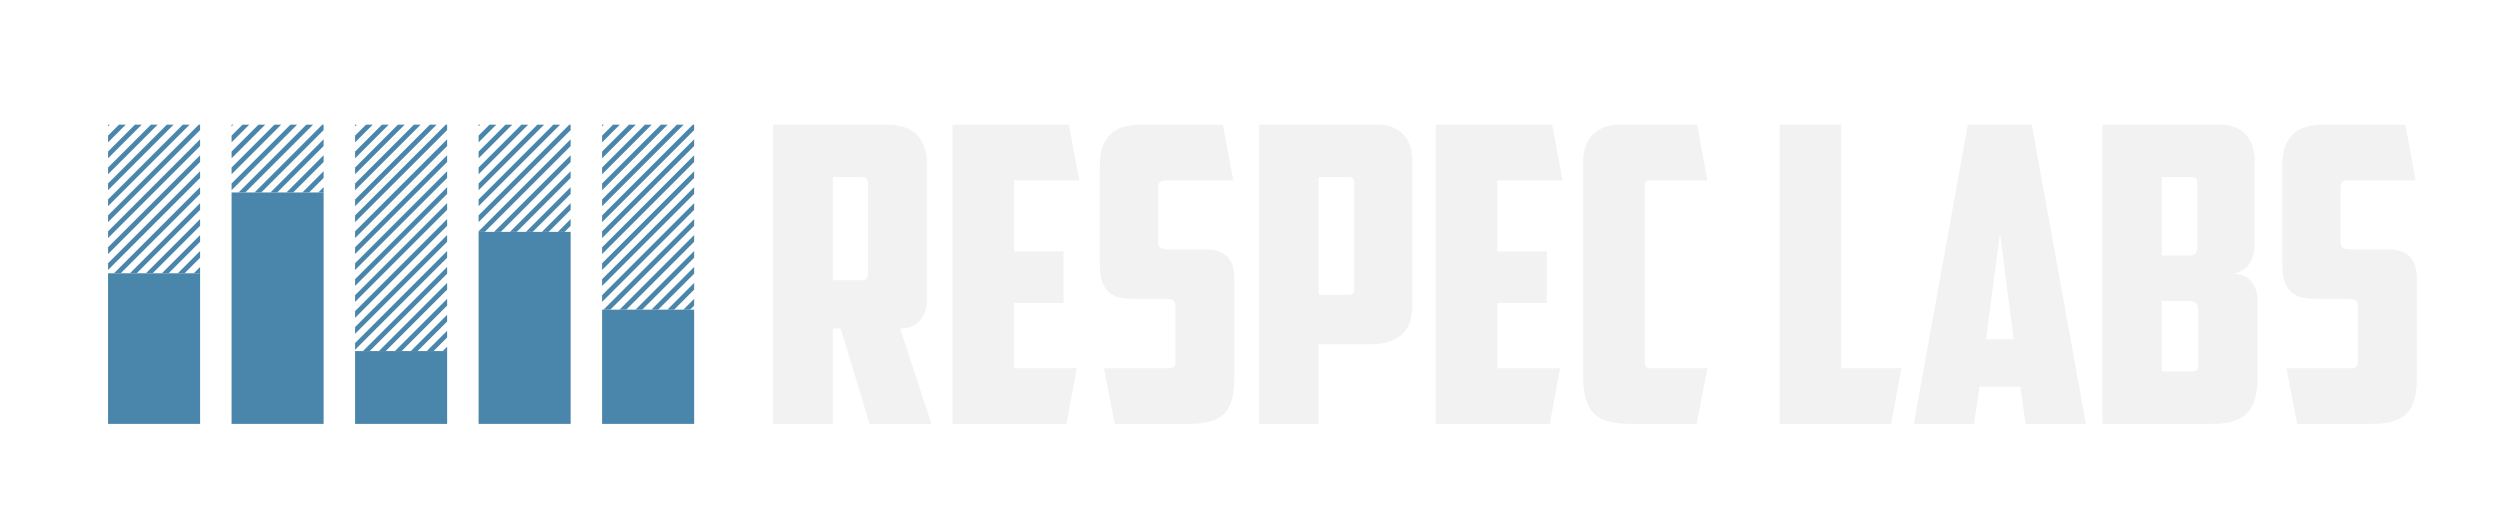
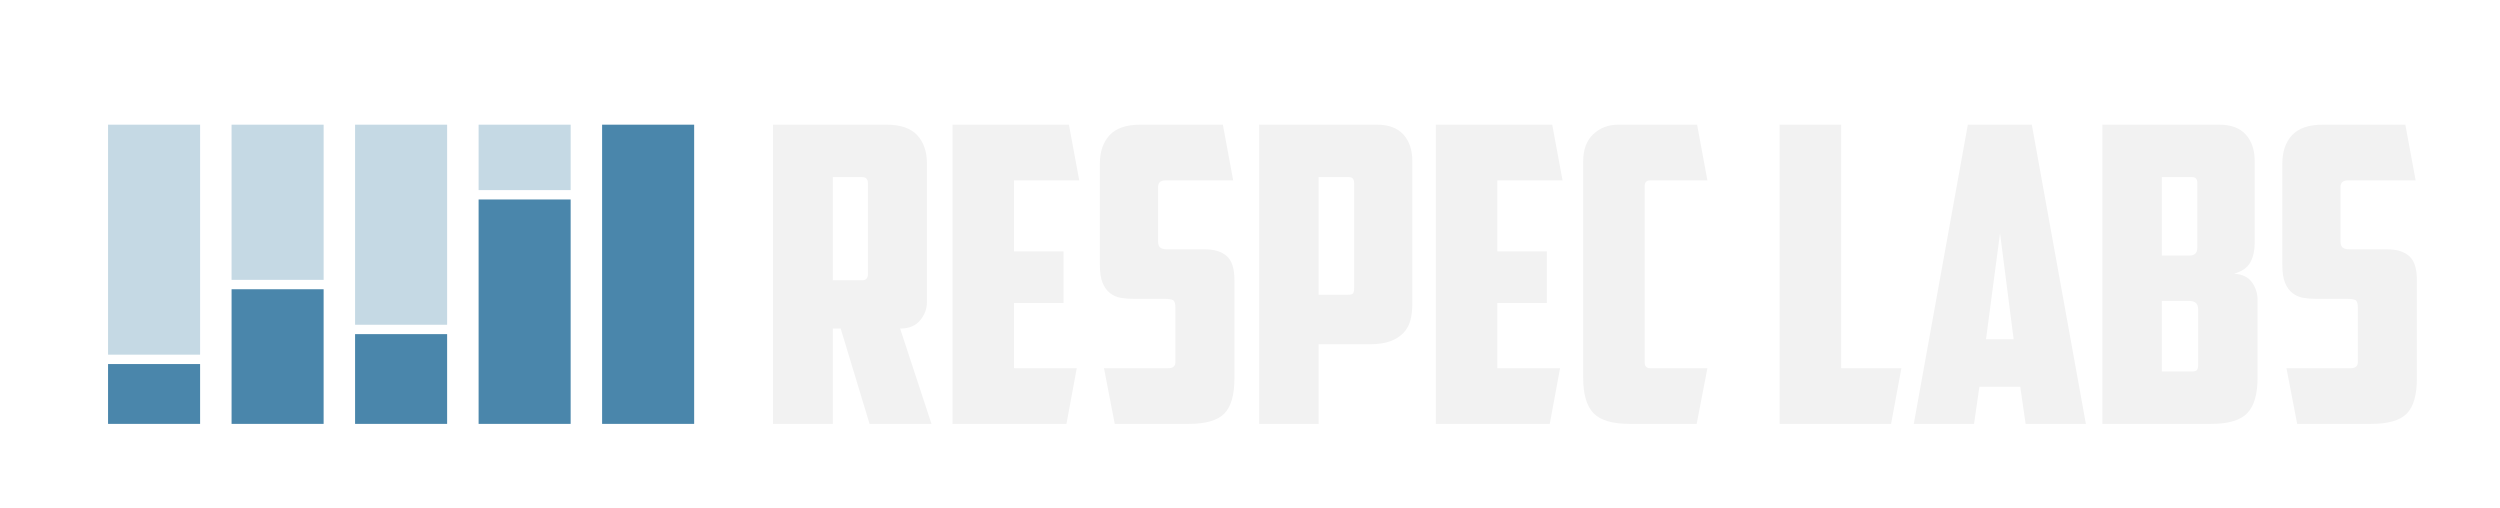
<svg xmlns="http://www.w3.org/2000/svg" version="1.1" width="3213.693" height="651.765" viewBox="0 0 3213.693 651.765">
  <g transform="scale(10.68467) translate(10, 10)">
    <defs id="SvgjsDefs1770" />
    <g id="SvgjsG1771" featureKey="nameLeftFeature-0" transform="matrix(1,0,0,1,5,23)" fill="#f2f2f2">
      <path d="" />
    </g>
    <g id="SvgjsG1772" featureKey="inlineSymbolFeature-0" transform="matrix(0.7051357,0,0,0.7051357,3,-12.25749)" fill="#4a86ab">
-       <g>
-         <g>
-           <polygon points="0,30.211 5.738,24.474 4.585,24.474 0,29.058   " />
-           <polygon points="0,32.933 8.459,24.474 7.307,24.474 0,31.779   " />
-           <polygon points="0.294,24.474 0,24.474 0,24.767   " />
-           <polygon points="0,27.489 3.017,24.474 1.864,24.474 0,26.336   " />
-           <g>
-             <polygon points="0,35.655 11.182,24.474 10.029,24.474 0,34.503    " />
-             <polygon points="0,38.378 13.906,24.474 12.753,24.474 0,37.226    " />
-             <polygon points="0,41.1 15.705,25.396 15.705,24.474 15.474,24.474 0,39.947    " />
-             <g>
-               <polygon points="25.66,24.474 21.075,29.058 21.075,30.211 26.812,24.474     " />
-               <polygon points="28.38,24.474 21.075,31.779 21.075,32.931 29.533,24.474     " />
-               <polygon points="22.938,24.474 21.075,26.338 21.075,27.491 24.092,24.474     " />
-               <polygon points="28.855,36.041 36.778,28.118 36.778,26.963 27.702,36.041     " />
-               <polygon points="31.104,24.474 21.075,34.503 21.075,35.655 32.257,24.474     " />
-               <polygon points="35.87,36.041 36.778,36.041 36.778,35.132     " />
-               <polygon points="36.548,24.474 24.981,36.041 26.134,36.041 36.778,25.396 36.778,24.474     " />
-               <polygon points="22.26,36.041 23.413,36.041 34.98,24.474 33.828,24.474     " />
-               <polygon points="30.425,36.041 31.578,36.041 36.778,30.84 36.778,29.687     " />
-               <polygon points="21.075,24.767 21.368,24.474 21.075,24.474     " />
-               <polygon points="33.147,36.041 34.3,36.041 36.778,33.563 36.778,32.41     " />
-             </g>
-             <g>
-               <polygon points="46.217,63.1 47.371,63.1 57.854,52.618 57.854,51.465     " />
-               <polygon points="51.662,63.1 52.814,63.1 57.854,58.063 57.854,56.91     " />
-               <polygon points="57.105,63.1 57.854,63.1 57.854,62.354     " />
-               <polygon points="48.94,63.1 50.093,63.1 57.854,55.341 57.854,54.188     " />
-               <polygon points="54.384,63.1 55.538,63.1 57.854,60.784 57.854,59.632     " />
-               <polygon points="46.733,24.474 42.147,29.059 42.147,30.212 47.886,24.474     " />
-               <polygon points="44.012,24.474 42.147,26.338 42.147,27.491 45.165,24.474     " />
-               <polygon points="42.147,24.768 42.442,24.474 42.147,24.474     " />
-               <polygon points="52.178,24.474 42.147,34.503 42.147,35.657 53.33,24.474     " />
-               <polygon points="49.455,24.474 42.147,31.782 42.147,32.933 50.607,24.474     " />
-               <polygon points="42.147,61.727 42.147,62.879 57.854,47.174 57.854,46.021     " />
-               <polygon points="42.147,48.114 42.147,49.269 57.854,33.563 57.854,32.41     " />
-               <polygon points="42.147,42.67 42.147,43.824 57.854,28.118 57.854,26.964     " />
-               <polygon points="42.147,45.393 42.147,46.545 57.854,30.84 57.854,29.687     " />
-               <polygon points="42.147,37.227 42.147,38.38 56.057,24.474 54.902,24.474     " />
-               <polygon points="43.496,63.1 44.648,63.1 57.854,49.896 57.854,48.743     " />
-               <polygon points="57.622,24.474 42.147,39.948 42.147,41.101 57.854,25.396 57.854,24.474     " />
-               <polygon points="42.147,56.281 42.147,57.436 57.854,41.729 57.854,40.576     " />
-               <polygon points="42.147,50.837 42.147,51.99 57.854,36.285 57.854,35.132     " />
-               <polygon points="42.147,59.004 42.147,60.156 57.854,44.45 57.854,43.299     " />
-               <polygon points="42.147,53.561 42.147,54.713 57.854,39.006 57.854,37.854     " />
-             </g>
-             <g>
-               <polygon points="68.96,24.474 67.807,24.474 63.223,29.058 63.223,30.211     " />
-               <polygon points="71.682,24.474 70.527,24.474 63.223,31.779 63.223,32.933     " />
-               <polygon points="74.402,24.474 73.251,24.474 63.223,34.503 63.223,35.655     " />
-               <polygon points="66.238,24.474 65.086,24.474 63.223,26.336 63.223,27.489     " />
-               <polygon points="69.727,42.764 78.927,33.563 78.927,32.41 68.574,42.764     " />
-               <polygon points="63.516,24.474 63.223,24.474 63.223,24.767     " />
-               <polygon points="78.927,25.396 78.927,24.474 78.695,24.474 63.223,39.947 63.223,41.1     " />
-               <polygon points="78.927,39.006 78.927,37.854 74.018,42.764 75.171,42.764     " />
-               <polygon points="78.927,41.729 78.927,40.576 76.738,42.764 77.893,42.764     " />
-               <polygon points="78.927,36.285 78.927,35.132 71.295,42.764 72.448,42.764     " />
-               <polygon points="78.927,30.84 78.927,29.687 65.85,42.764 67.003,42.764     " />
-               <polygon points="64.279,42.764 78.927,28.118 78.927,26.964 63.223,42.669 63.223,42.764     " />
-               <polygon points="77.128,24.474 75.975,24.474 63.223,37.226 63.223,38.378     " />
-             </g>
-             <rect y="49.829" width="15.705" height="25.696" />
-             <rect x="21.075" y="36.042" width="15.704" height="39.483" />
-             <rect x="42.147" y="63.1" width="15.707" height="12.428" />
-             <rect x="63.223" y="42.764" width="15.704" height="32.763" />
-             <rect x="84.295" y="56.034" width="15.705" height="19.491" />
-             <g>
-               <polygon points="87.313,24.474 86.159,24.474 84.295,26.338 84.295,27.491     " />
-               <polygon points="84.59,24.474 84.295,24.474 84.295,24.768     " />
-               <polygon points="85.695,56.034 100,41.729 100,40.576 84.542,56.034     " />
-               <polygon points="90.033,24.474 88.882,24.474 84.295,29.059 84.295,30.212     " />
-               <polygon points="88.418,56.034 100,44.45 100,43.299 87.266,56.034     " />
-               <polygon points="93.861,56.034 100,49.896 100,48.743 92.709,56.034     " />
-               <polygon points="92.756,24.474 91.604,24.474 84.295,31.782 84.295,32.933     " />
-               <polygon points="96.584,56.034 100,52.618 100,51.465 95.432,56.034     " />
-               <polygon points="91.141,56.034 100,47.174 100,46.021 89.986,56.034     " />
-               <polygon points="100,39.006 100,37.854 84.295,53.559 84.295,54.711     " />
-               <polygon points="100,30.84 100,29.687 84.295,45.393 84.295,46.545     " />
-               <polygon points="100,33.563 100,32.41 84.295,48.114 84.295,49.269     " />
-               <polygon points="100,36.285 100,35.132 84.295,50.837 84.295,51.99     " />
-               <polygon points="100,55.341 100,54.188 98.154,56.034 99.307,56.034     " />
-               <polygon points="95.479,24.474 94.325,24.474 84.295,34.503 84.295,35.657     " />
-               <polygon points="100,28.116 100,26.963 84.295,42.669 84.295,43.824     " />
-               <polygon points="98.202,24.474 97.05,24.474 84.295,37.227 84.295,38.38     " />
-               <polygon points="100,25.396 100,24.474 99.77,24.474 84.295,39.948 84.295,41.101     " />
-             </g>
-             <g>
-               <polygon points="6.452,49.829 7.604,49.829 15.705,41.729 15.705,40.576     " />
-               <polygon points="9.174,49.829 10.327,49.829 15.705,44.45 15.705,43.299     " />
-               <polygon points="14.619,49.829 15.705,49.829 15.705,48.743     " />
-               <polygon points="11.897,49.829 13.05,49.829 15.705,47.174 15.705,46.021     " />
-               <polygon points="1.008,49.829 2.161,49.829 15.705,36.285 15.705,35.132     " />
-               <polygon points="0,42.669 0,43.822 15.705,28.118 15.705,26.964     " />
-               <polygon points="3.729,49.829 4.883,49.829 15.705,39.006 15.705,37.854     " />
-               <polygon points="0,45.391 0,46.545 15.705,30.84 15.705,29.687     " />
-               <polygon points="0,48.114 0,49.266 15.705,33.563 15.705,32.41     " />
-             </g>
-           </g>
-         </g>
-       </g>
+       <rect x="0" y="24.474" width="15.705" height="39.241" fill-opacity="0.32" />
+       <rect x="0" y="65.315" width="15.705" height="10.210" />
+       <rect x="21.075" y="24.474" width="15.705" height="26.478" fill-opacity="0.32" />
+       <rect x="21.075" y="52.552" width="15.705" height="22.973" />
+       <rect x="42.147" y="24.474" width="15.705" height="34.136" fill-opacity="0.32" />
+       <rect x="42.147" y="60.210" width="15.705" height="15.315" />
+       <rect x="63.223" y="24.474" width="15.705" height="11.163" fill-opacity="0.32" />
+       <rect x="63.223" y="37.237" width="15.705" height="38.288" />
+       <rect x="84.295" y="24.474" width="15.705" height="51.051" />
    </g>
    <g id="SvgjsG1773" featureKey="nameRightFeature-0" transform="matrix(2.482755,0,0,2.482755,81.51035,-8.655099)" fill="#f2f2f2">
      <path d="M3.5 8.04 l0 5 l1.42 0 c0.187 0 0.28 -0.1 0.28 -0.3 l0 -4.4 c0 -0.2 -0.093 -0.3 -0.28 -0.3 l-1.42 0 z M8.06 14.1 c0 0.32 -0.11 0.613 -0.33 0.88 s-0.543 0.4 -0.97 0.4 l1.52 4.62 l-3 0 l-1.4 -4.62 l-0.38 0 l0 4.62 l-2.9 0 l0 -14.5 l5.5 0 c0.68 0 1.177 0.17 1.49 0.51 s0.47 0.797 0.47 1.37 l0 6.72 z M9.3 5.5 l5.64 0 l0.5 2.7 l-3.16 0 l0 3.44 l2.4 0 l0 2.5 l-2.4 0 l0 3.16 l3.04 0 l-0.5 2.7 l-5.52 0 l0 -14.5 z M17.16 20 l-0.52 -2.7 l3.12 0 c0.227 0 0.34 -0.1 0.34 -0.3 l0 -2.64 c0 -0.2 -0.04 -0.32 -0.12 -0.36 s-0.22 -0.06 -0.42 -0.06 l-1.5 0 c-0.213 0 -0.417 -0.017 -0.61 -0.05 s-0.367 -0.11 -0.52 -0.23 s-0.273 -0.287 -0.36 -0.5 s-0.13 -0.5 -0.13 -0.86 l0 -4.92 c0 -0.573 0.157 -1.03 0.47 -1.37 s0.81 -0.51 1.49 -0.51 l4 0 l0.5 2.7 l-3.28 0 c-0.24 0 -0.36 0.107 -0.36 0.32 l0 2.64 c0 0.147 0.037 0.247 0.11 0.3 s0.183 0.08 0.33 0.08 l1.82 0 c0.467 0 0.823 0.11 1.07 0.33 s0.37 0.603 0.37 1.15 l0 4.78 c0 0.8 -0.163 1.367 -0.49 1.7 s-0.903 0.5 -1.73 0.5 l-3.58 0 z M27.04 8.04 l0 5.7 l1.44 0 c0.12 0 0.197 -0.023 0.23 -0.07 s0.05 -0.123 0.05 -0.23 l0 -5.12 c0 -0.187 -0.087 -0.28 -0.26 -0.28 l-1.46 0 z M29.86 5.5 c0.573 0 1.003 0.16 1.29 0.48 s0.43 0.747 0.43 1.28 l0 6.94 c0 0.28 -0.03 0.537 -0.09 0.77 s-0.17 0.437 -0.33 0.61 s-0.373 0.31 -0.64 0.41 s-0.6 0.15 -1 0.15 l-2.48 0 l0 3.86 l-2.88 0 l0 -14.5 l5.7 0 z M32.72 5.5 l5.64 0 l0.5 2.7 l-3.16 0 l0 3.44 l2.4 0 l0 2.5 l-2.4 0 l0 3.16 l3.04 0 l-0.5 2.7 l-5.52 0 l0 -14.5 z M42.12 20 c-0.84 0 -1.427 -0.173 -1.76 -0.52 s-0.5 -0.92 -0.5 -1.72 l0 -10.48 c0 -0.573 0.163 -1.013 0.49 -1.32 s0.73 -0.46 1.21 -0.46 l3.82 0 l0.5 2.7 l-2.78 0 c-0.173 0 -0.26 0.093 -0.26 0.28 l0 8.54 c0 0.187 0.087 0.28 0.26 0.28 l2.78 0 l-0.52 2.7 l-3.24 0 z M49.38 5.5 l2.98 0 l0 11.8 l2.92 0 l-0.5 2.7 l-5.4 0 l0 -14.5 z M59.06 18.2 l-0.26 1.8 l-2.92 0 l2.62 -14.5 l3.1 0 l2.62 14.5 l-2.92 0 l-0.26 -1.8 l-1.98 0 z M59.38 15.9 l1.34 0 l-0.66 -5.14 z M67.9 8.04 l0 3.8 l1.36 0 c0.107 0 0.193 -0.03 0.26 -0.09 s0.1 -0.157 0.1 -0.29 l0 -3.14 c0 -0.187 -0.087 -0.28 -0.26 -0.28 l-1.46 0 z M69.66 14.46 c0 -0.16 -0.04 -0.27 -0.12 -0.33 s-0.187 -0.09 -0.32 -0.09 l-1.32 0 l0 3.42 l1.46 0 c0.12 0 0.2 -0.023 0.24 -0.07 s0.06 -0.123 0.06 -0.23 l0 -2.7 z M72.4 11.24 c0 0.36 -0.07 0.67 -0.21 0.93 s-0.403 0.443 -0.79 0.55 c0.4 0.027 0.69 0.167 0.87 0.42 s0.27 0.54 0.27 0.86 l0 3.76 c0 0.8 -0.167 1.373 -0.5 1.72 s-0.92 0.52 -1.76 0.52 l-5.26 0 l0 -14.5 l5.66 0 c0.573 0 1.003 0.16 1.29 0.48 s0.43 0.747 0.43 1.28 l0 3.98 z M74.46 20 l-0.52 -2.7 l3.12 0 c0.227 0 0.34 -0.1 0.34 -0.3 l0 -2.64 c0 -0.2 -0.04 -0.32 -0.12 -0.36 s-0.22 -0.06 -0.42 -0.06 l-1.5 0 c-0.213 0 -0.417 -0.017 -0.61 -0.05 s-0.367 -0.11 -0.52 -0.23 s-0.273 -0.287 -0.36 -0.5 s-0.13 -0.5 -0.13 -0.86 l0 -4.92 c0 -0.573 0.157 -1.03 0.47 -1.37 s0.81 -0.51 1.49 -0.51 l4 0 l0.5 2.7 l-3.28 0 c-0.24 0 -0.36 0.107 -0.36 0.32 l0 2.64 c0 0.147 0.037 0.247 0.11 0.3 s0.183 0.08 0.33 0.08 l1.82 0 c0.467 0 0.823 0.11 1.07 0.33 s0.37 0.603 0.37 1.15 l0 4.78 c0 0.8 -0.163 1.367 -0.49 1.7 s-0.903 0.5 -1.73 0.5 l-3.58 0 z" />
    </g>
  </g>
</svg>
